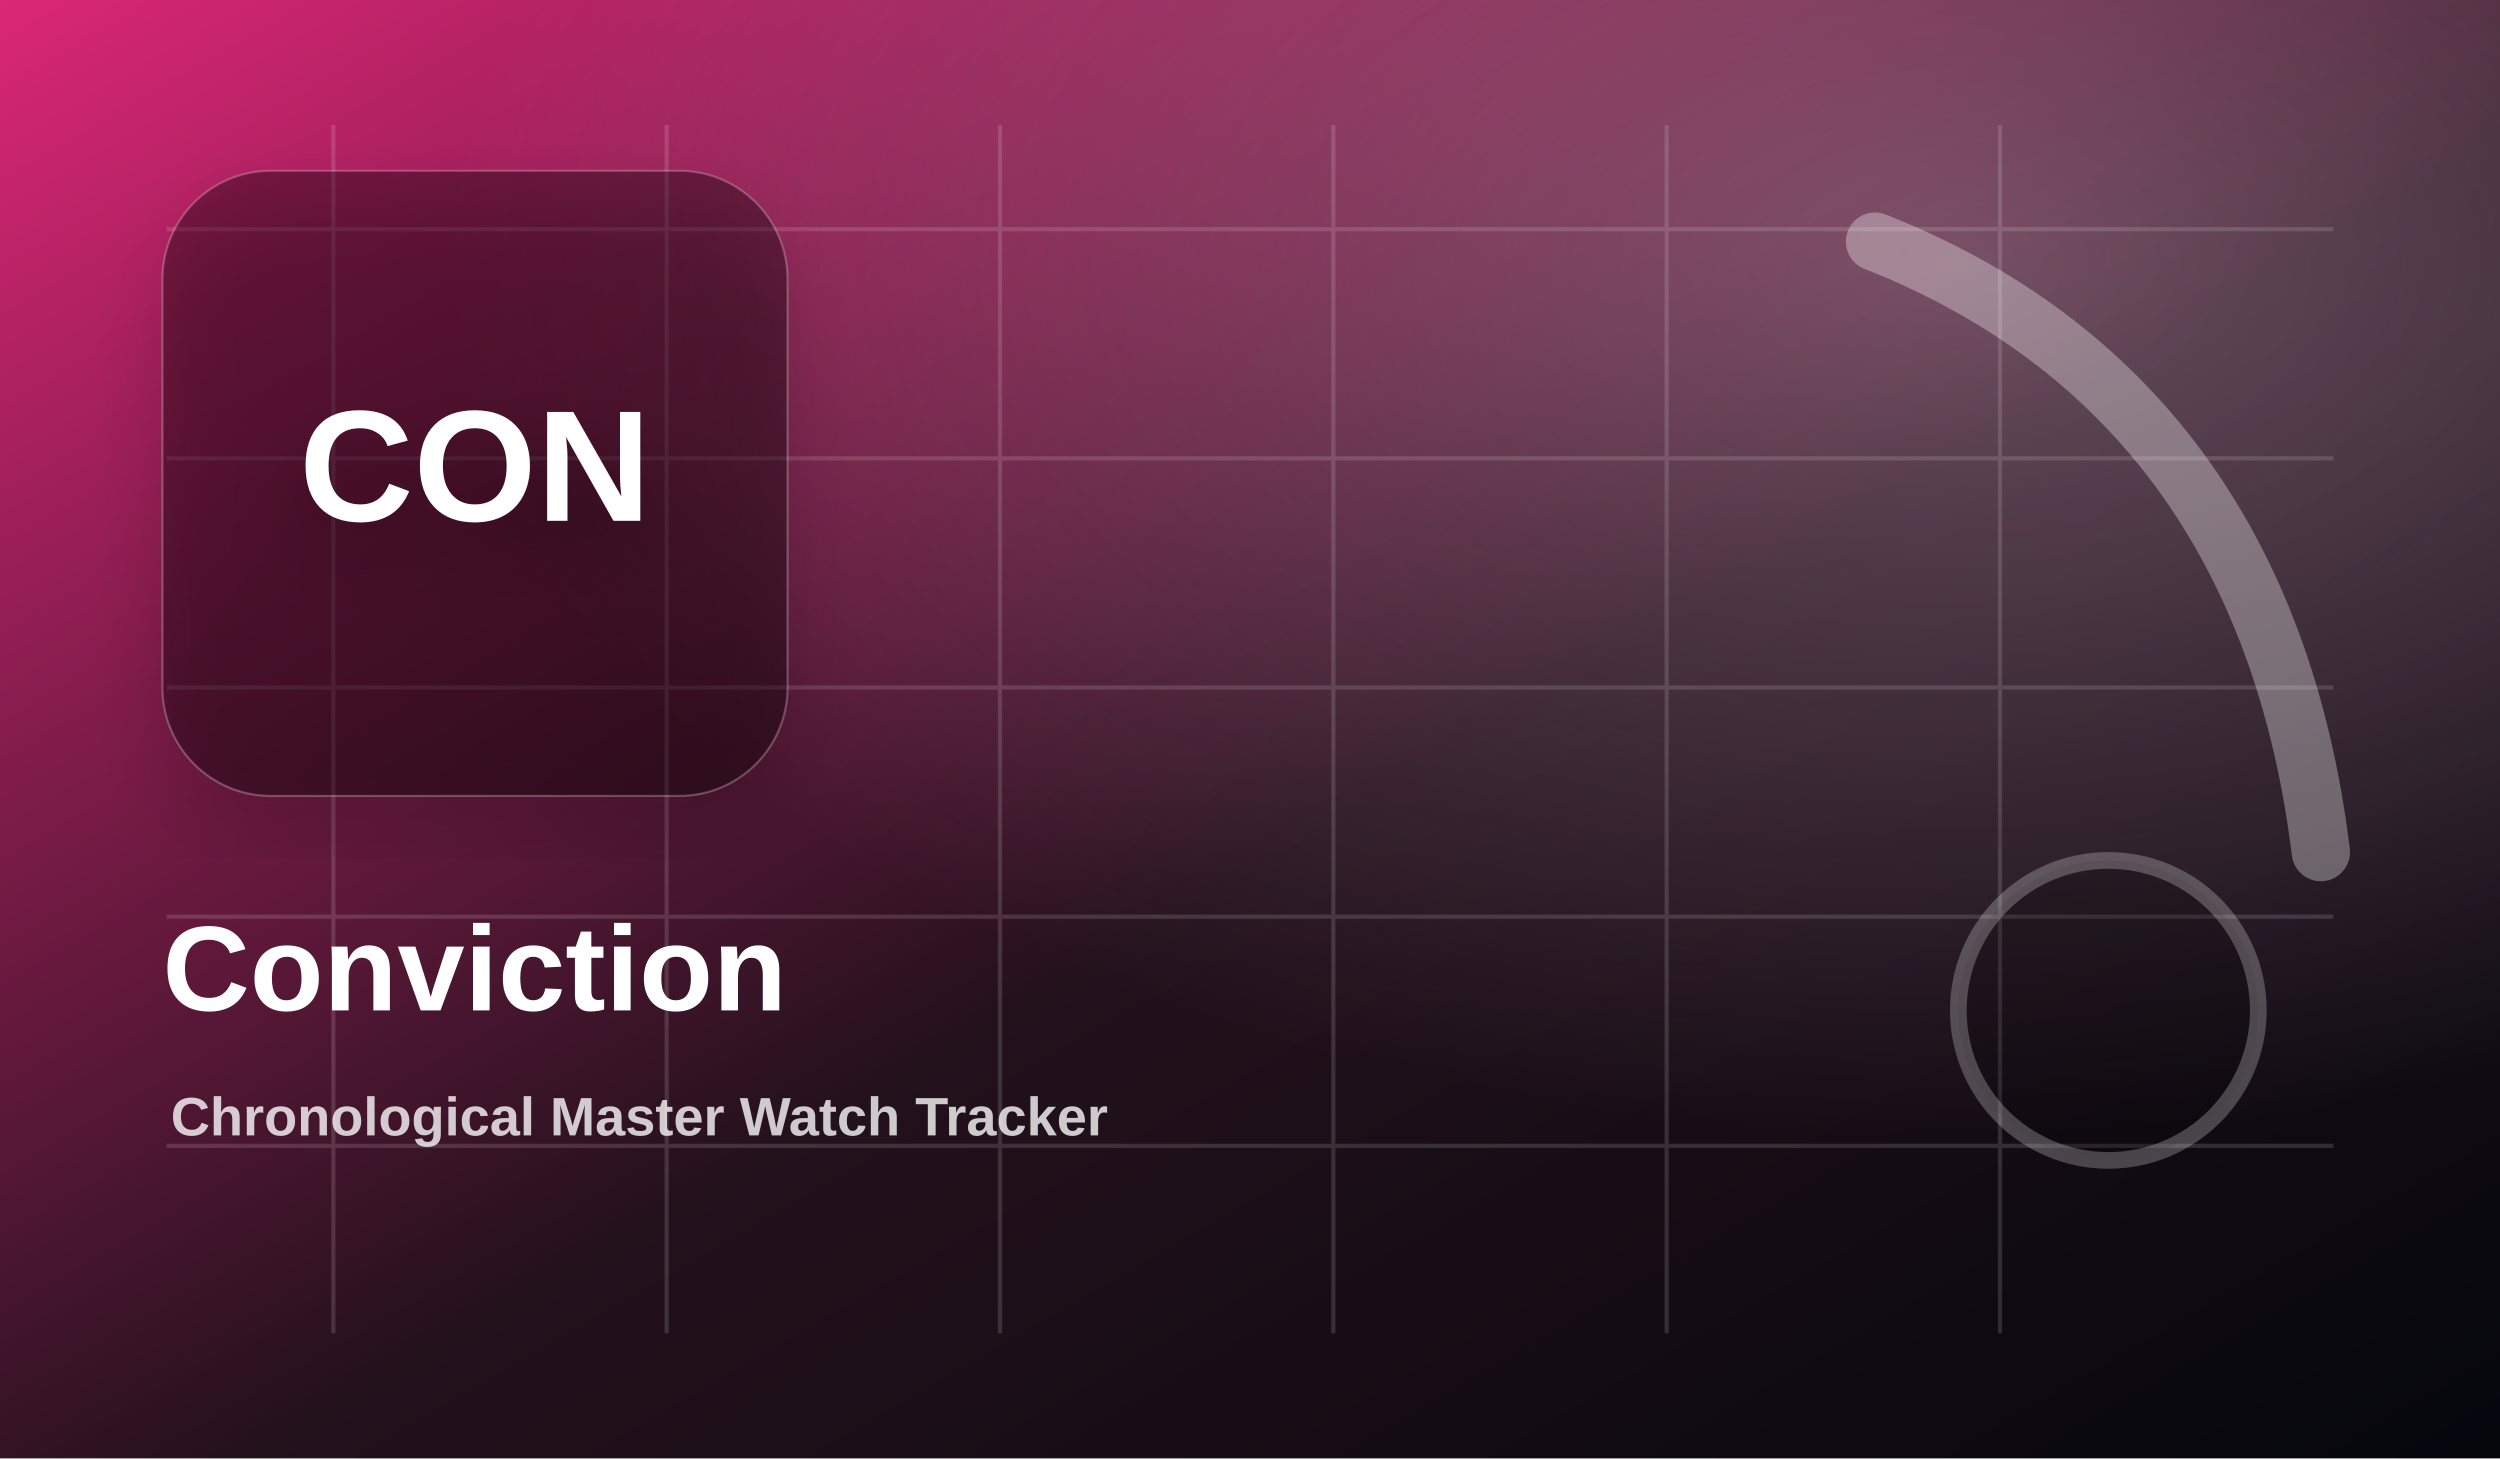
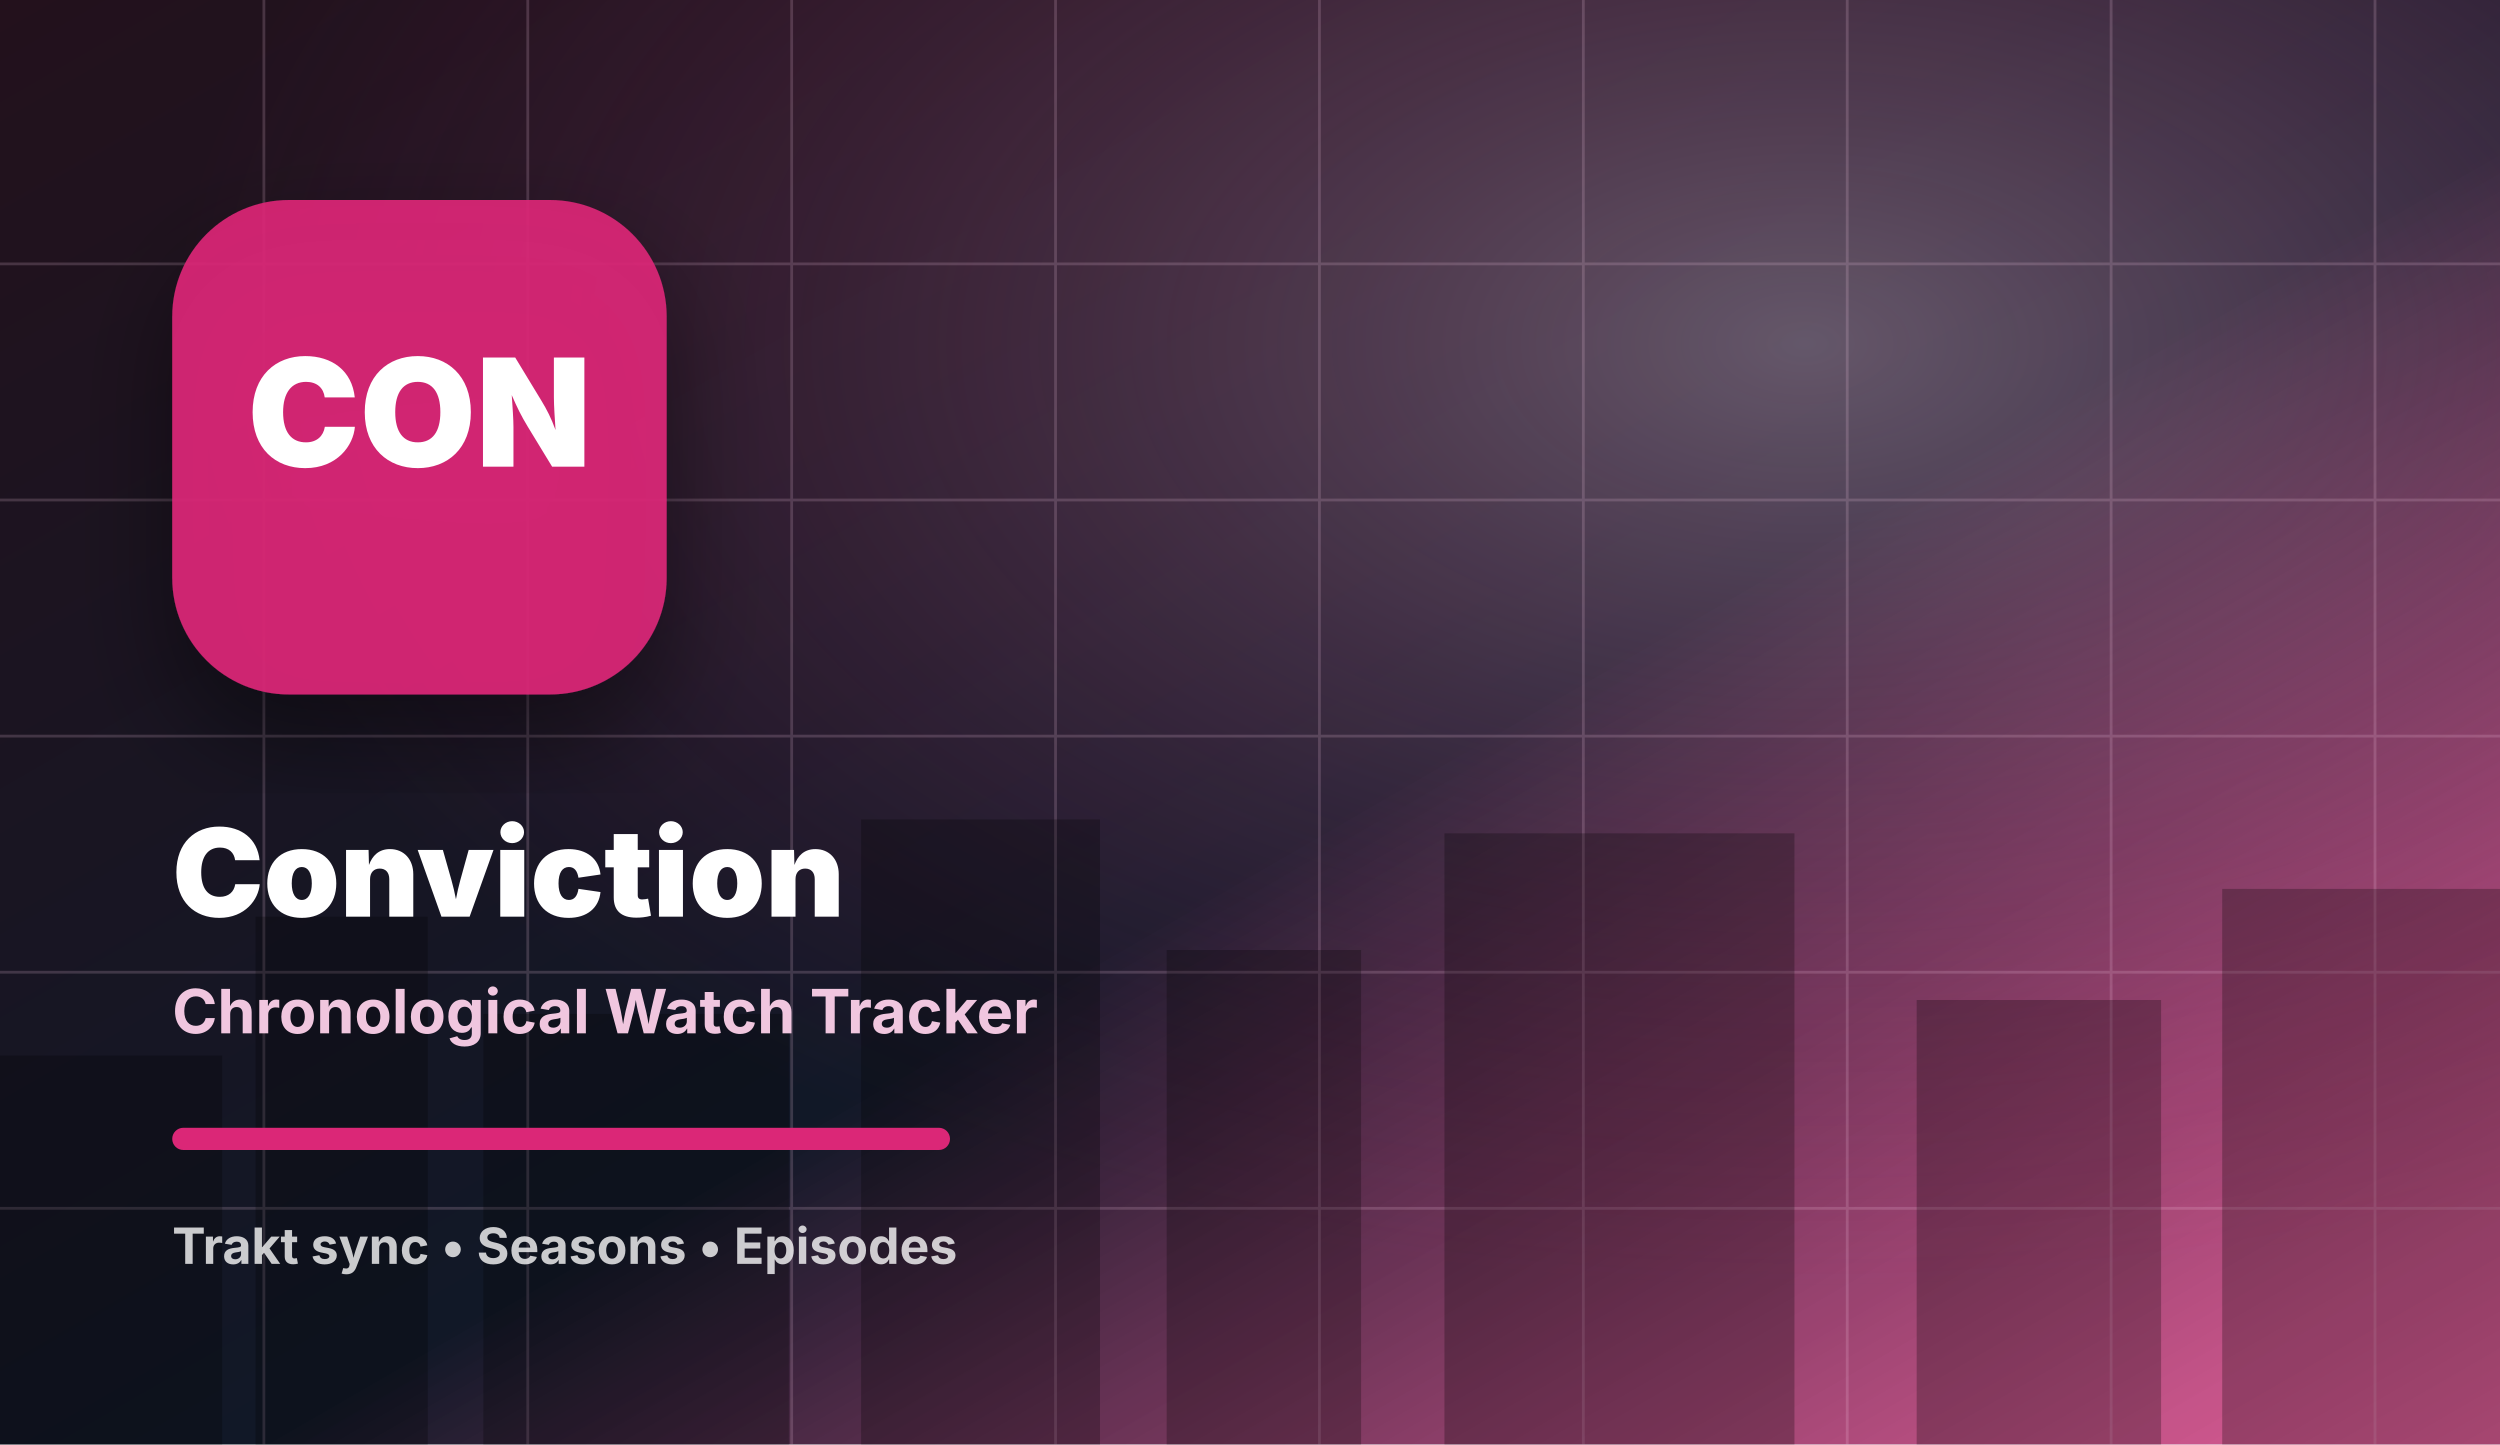
- <svg xmlns="http://www.w3.org/2000/svg" width="1200" height="700" viewBox="0 0 1200 700" role="img" aria-label="Conviction artwork">
+ <svg xmlns="http://www.w3.org/2000/svg" viewBox="0 0 900 520" width="900" height="520" role="img" aria-label="Conviction artwork">
  <defs>
-     <linearGradient id="g" x1="0" y1="0" x2="1" y2="1">
-       <stop offset="0" stop-color="#db2777" />
-       <stop offset="0.55" stop-color="#23111c" />
-       <stop offset="1" stop-color="#05070d" />
+     <linearGradient id="bg" x1="0" y1="0" x2="1" y2="1">
+       <stop offset="0" stop-color="#23111c" />
+       <stop offset="0.55" stop-color="#111827" />
+       <stop offset="1" stop-color="#db2777" stop-opacity="0.72" />
    </linearGradient>
-     <radialGradient id="r" cx="78%" cy="18%" r="60%">
-       <stop offset="0" stop-color="#fbcfe8" stop-opacity=".32" />
-       <stop offset="1" stop-color="#fbcfe8" stop-opacity="0" />
+     <radialGradient id="glow" cx="72%" cy="24%" r="65%">
+       <stop offset="0" stop-color="#fbcfe8" stop-opacity="0.35" />
+       <stop offset="1" stop-color="#db2777" stop-opacity="0" />
    </radialGradient>
-     <filter id="shadow">
-       <feDropShadow dx="0" dy="18" stdDeviation="18" flood-color="#000" flood-opacity=".45" />
+     <filter id="shadow" x="-20%" y="-20%" width="140%" height="140%">
+       <feDropShadow dx="0" dy="18" stdDeviation="18" flood-color="#000" flood-opacity="0.45" />
    </filter>
  </defs>
-   <rect width="1200" height="700" fill="url(#g)" />
-   <rect width="1200" height="700" fill="url(#r)" />
-   <g opacity=".14" stroke="#fff" stroke-width="2">
-     <path d="M80 110h1040M80 220h1040M80 330h1040M80 440h1040M80 550h1040" />
-     <path d="M160 60v580M320 60v580M480 60v580M640 60v580M800 60v580M960 60v580" />
+   <rect width="900" height="520" fill="url(#bg)" />
+   <rect width="900" height="520" fill="url(#glow)" />
+   <g opacity="0.18" stroke="#fbcfe8" stroke-width="1">
+     <path d="M0 95H900M0 180H900M0 265H900M0 350H900M0 435H900" />
+     <path d="M95 0V520M190 0V520M285 0V520M380 0V520M475 0V520M570 0V520M665 0V520M760 0V520M855 0V520" />
+   </g>
+   <g opacity="0.26" fill="#000">
+     <rect x="0" y="380" width="80" height="140" />
+     <rect x="92" y="330" width="62" height="190" />
+     <rect x="174" y="365" width="110" height="155" />
+     <rect x="310" y="295" width="86" height="225" />
+     <rect x="420" y="342" width="70" height="178" />
+     <rect x="520" y="300" width="126" height="220" />
+     <rect x="690" y="360" width="88" height="160" />
+     <rect x="800" y="320" width="100" height="200" />
  </g>
  <g filter="url(#shadow)">
-     <rect x="78" y="82" width="300" height="300" rx="52" fill="rgba(0,0,0,.35)" stroke="rgba(255,255,255,.22)" />
-     <text x="228" y="250" text-anchor="middle" font-family="Arial, Helvetica, sans-serif" font-size="76" font-weight="900" fill="#fff">CON</text>
+     <rect x="62" y="72" width="178" height="178" rx="42" fill="#db2777" opacity="0.92" />
+     <text x="151" y="168" text-anchor="middle" font-family="Inter, Arial, sans-serif" font-size="54" font-weight="900" fill="white">CON</text>
  </g>
-   <text x="78" y="485" font-family="Arial, Helvetica, sans-serif" font-size="58" font-weight="900" fill="#fff">Conviction</text>
-   <text x="82" y="545" font-family="Arial, Helvetica, sans-serif" font-size="26" font-weight="700" fill="rgba(255,255,255,.78)">Chronological Master Watch Tracker</text>
-   <path d="M900 116c122 48 196 146 214 293" fill="none" stroke="rgba(255,255,255,.32)" stroke-width="28" stroke-linecap="round" />
-   <circle cx="1012" cy="485" r="72" fill="rgba(0,0,0,.2)" stroke="rgba(255,255,255,.24)" stroke-width="8" />
+   <text x="62" y="330" font-family="Inter, Arial, sans-serif" font-size="44" font-weight="900" fill="white">Conviction</text>
+   <text x="62" y="372" font-family="Inter, Arial, sans-serif" font-size="22" font-weight="700" fill="#fbcfe8" opacity="0.95">Chronological Watch Tracker</text>
+   <rect x="62" y="406" width="280" height="8" rx="4" fill="#db2777" />
+   <text x="62" y="455" font-family="Inter, Arial, sans-serif" font-size="18" font-weight="700" fill="white" opacity="0.78">Trakt sync • Seasons • Episodes</text>
</svg>
